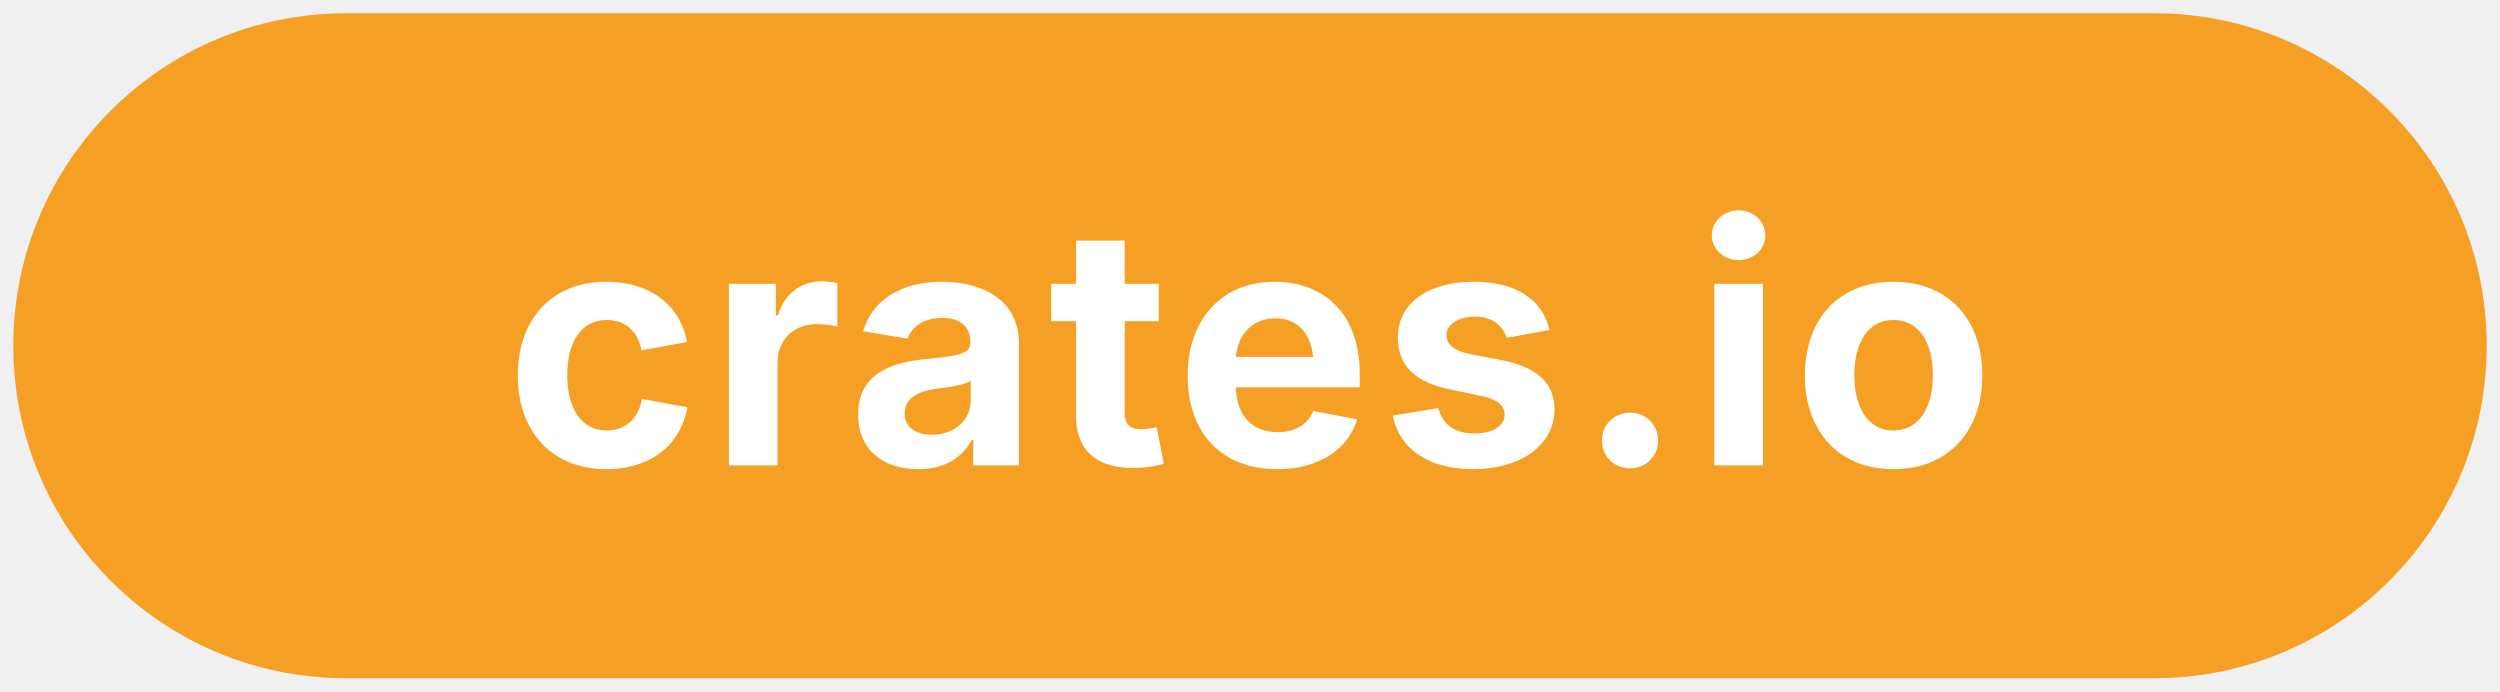
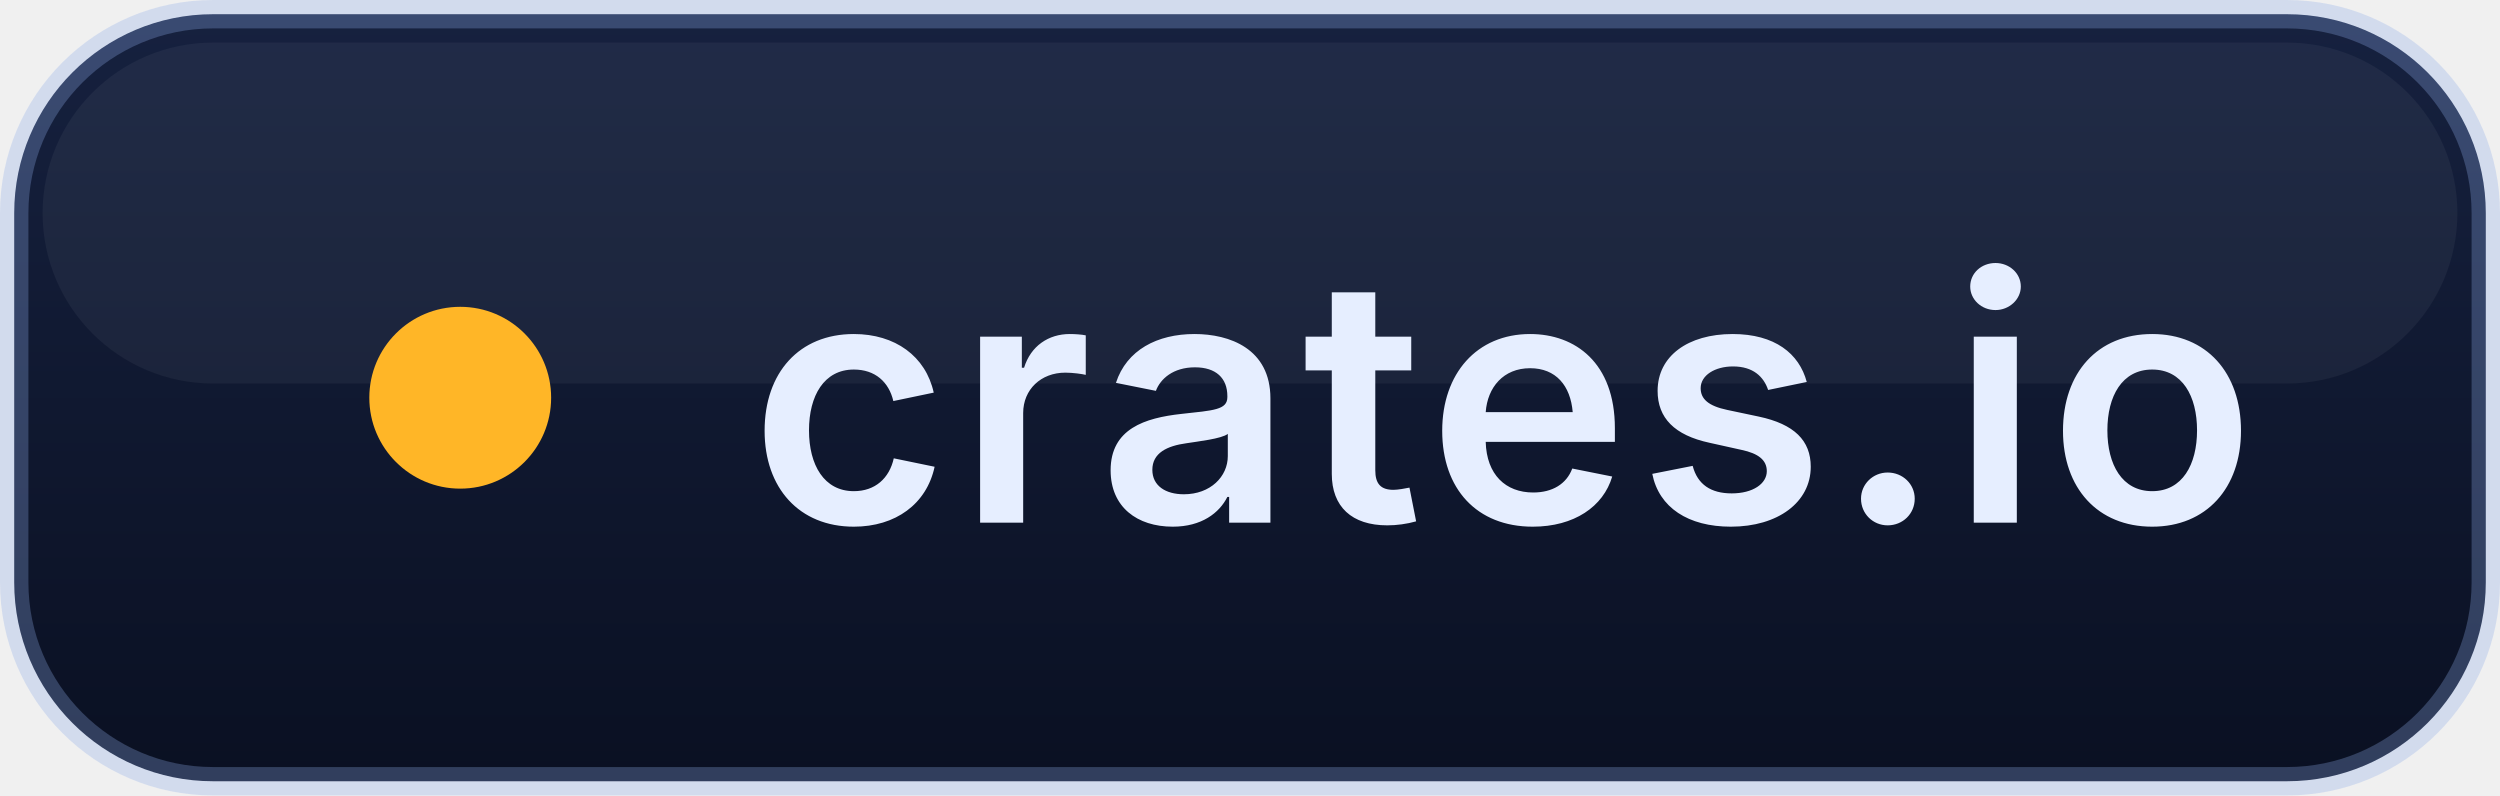
- <svg xmlns="http://www.w3.org/2000/svg" width="94" height="26" viewBox="0 0 94 26" role="img" aria-label="crates.io">
-   <rect x="0.5" y="0.5" width="93" height="25" rx="12.5" fill="#F5A024" />
-   <text x="47" y="17.5" text-anchor="middle" font-family="Segoe UI, Inter, -apple-system, BlinkMacSystemFont, sans-serif" font-size="12.5" font-weight="700" fill="#ffffff" letter-spacing="0.3">crates.io</text>
+ <svg xmlns="http://www.w3.org/2000/svg" width="88" height="28" viewBox="0 0 88 28" role="img" aria-label="crates.io">
+   <defs>
+     <linearGradient id="b" x1="0" y1="0" x2="0" y2="1">
+       <stop offset="0" stop-color="#16213f" />
+       <stop offset="1" stop-color="#0a1022" />
+     </linearGradient>
+   </defs>
+   <rect x="0.5" y="0.5" width="87" height="27" rx="7" fill="url(#b)" stroke="rgba(140,170,230,0.30)" />
+   <rect x="1.5" y="1.5" width="85" height="12" rx="6" fill="#ffffff" opacity="0.05" />
+   <circle cx="16.2" cy="14" r="3.2" fill="#ffb627" />
+   <text x="26.4" y="18.4" font-family="Segoe UI, Inter, -apple-system, BlinkMacSystemFont, sans-serif" font-size="12" font-weight="600" fill="#e6eeff" letter-spacing="0.3">crates.io</text>
</svg>
